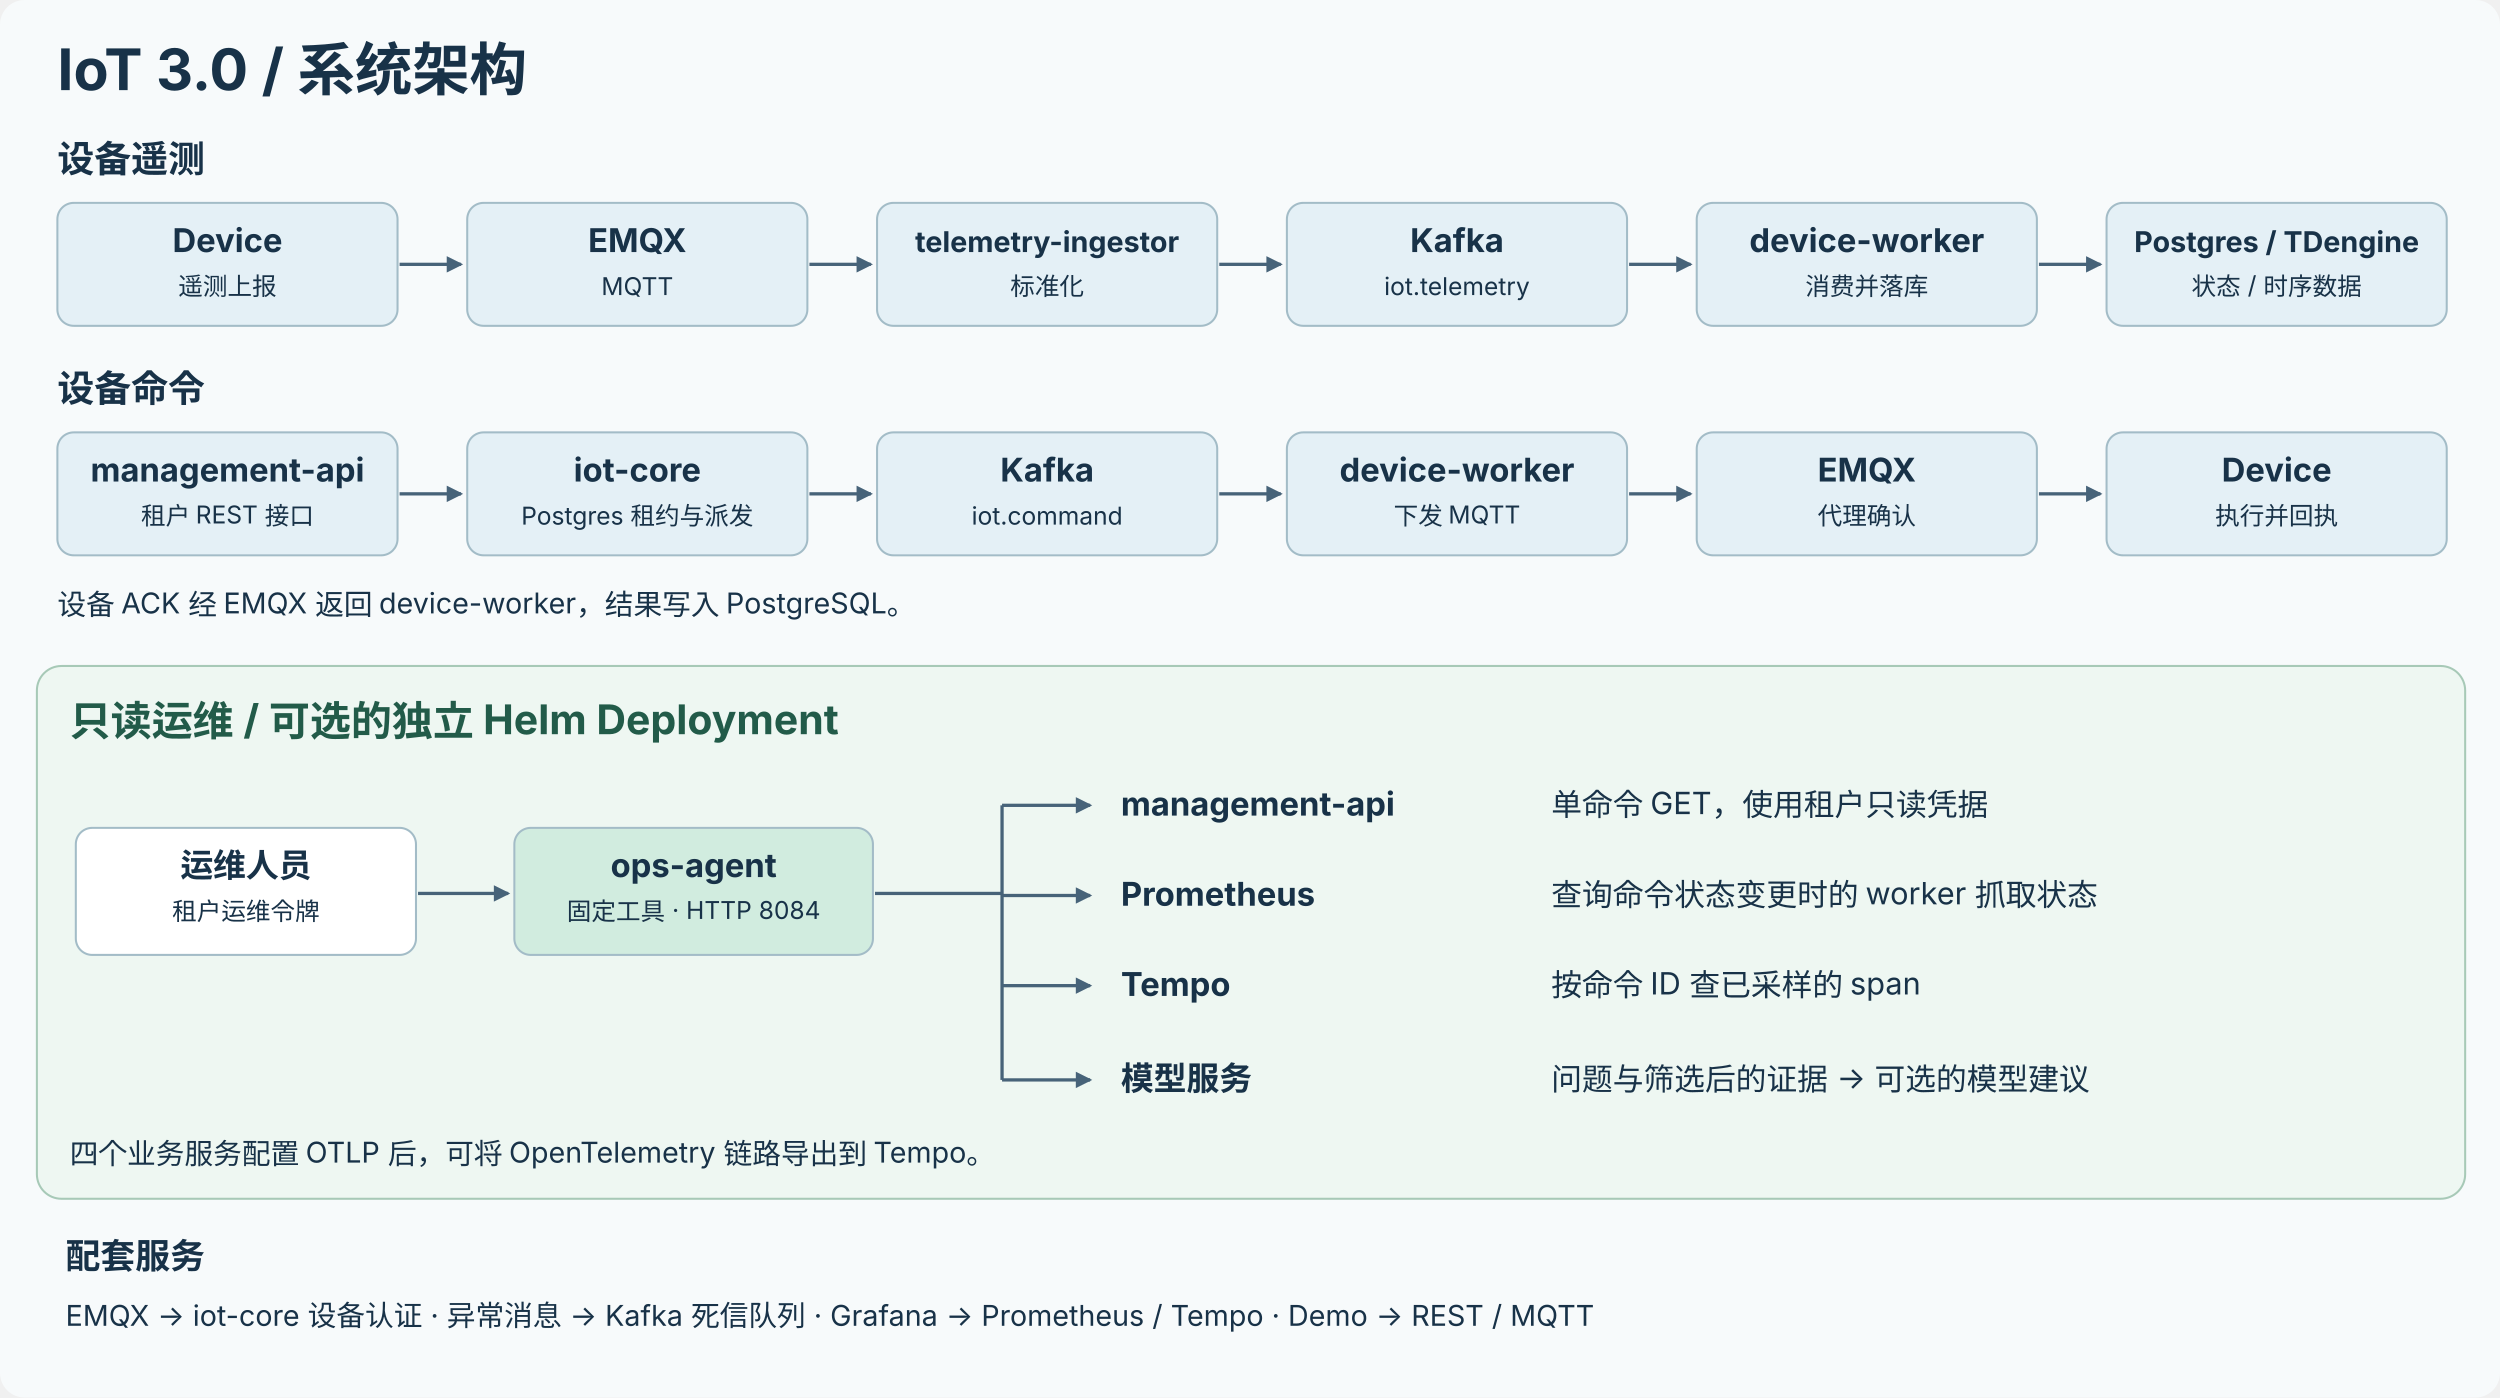
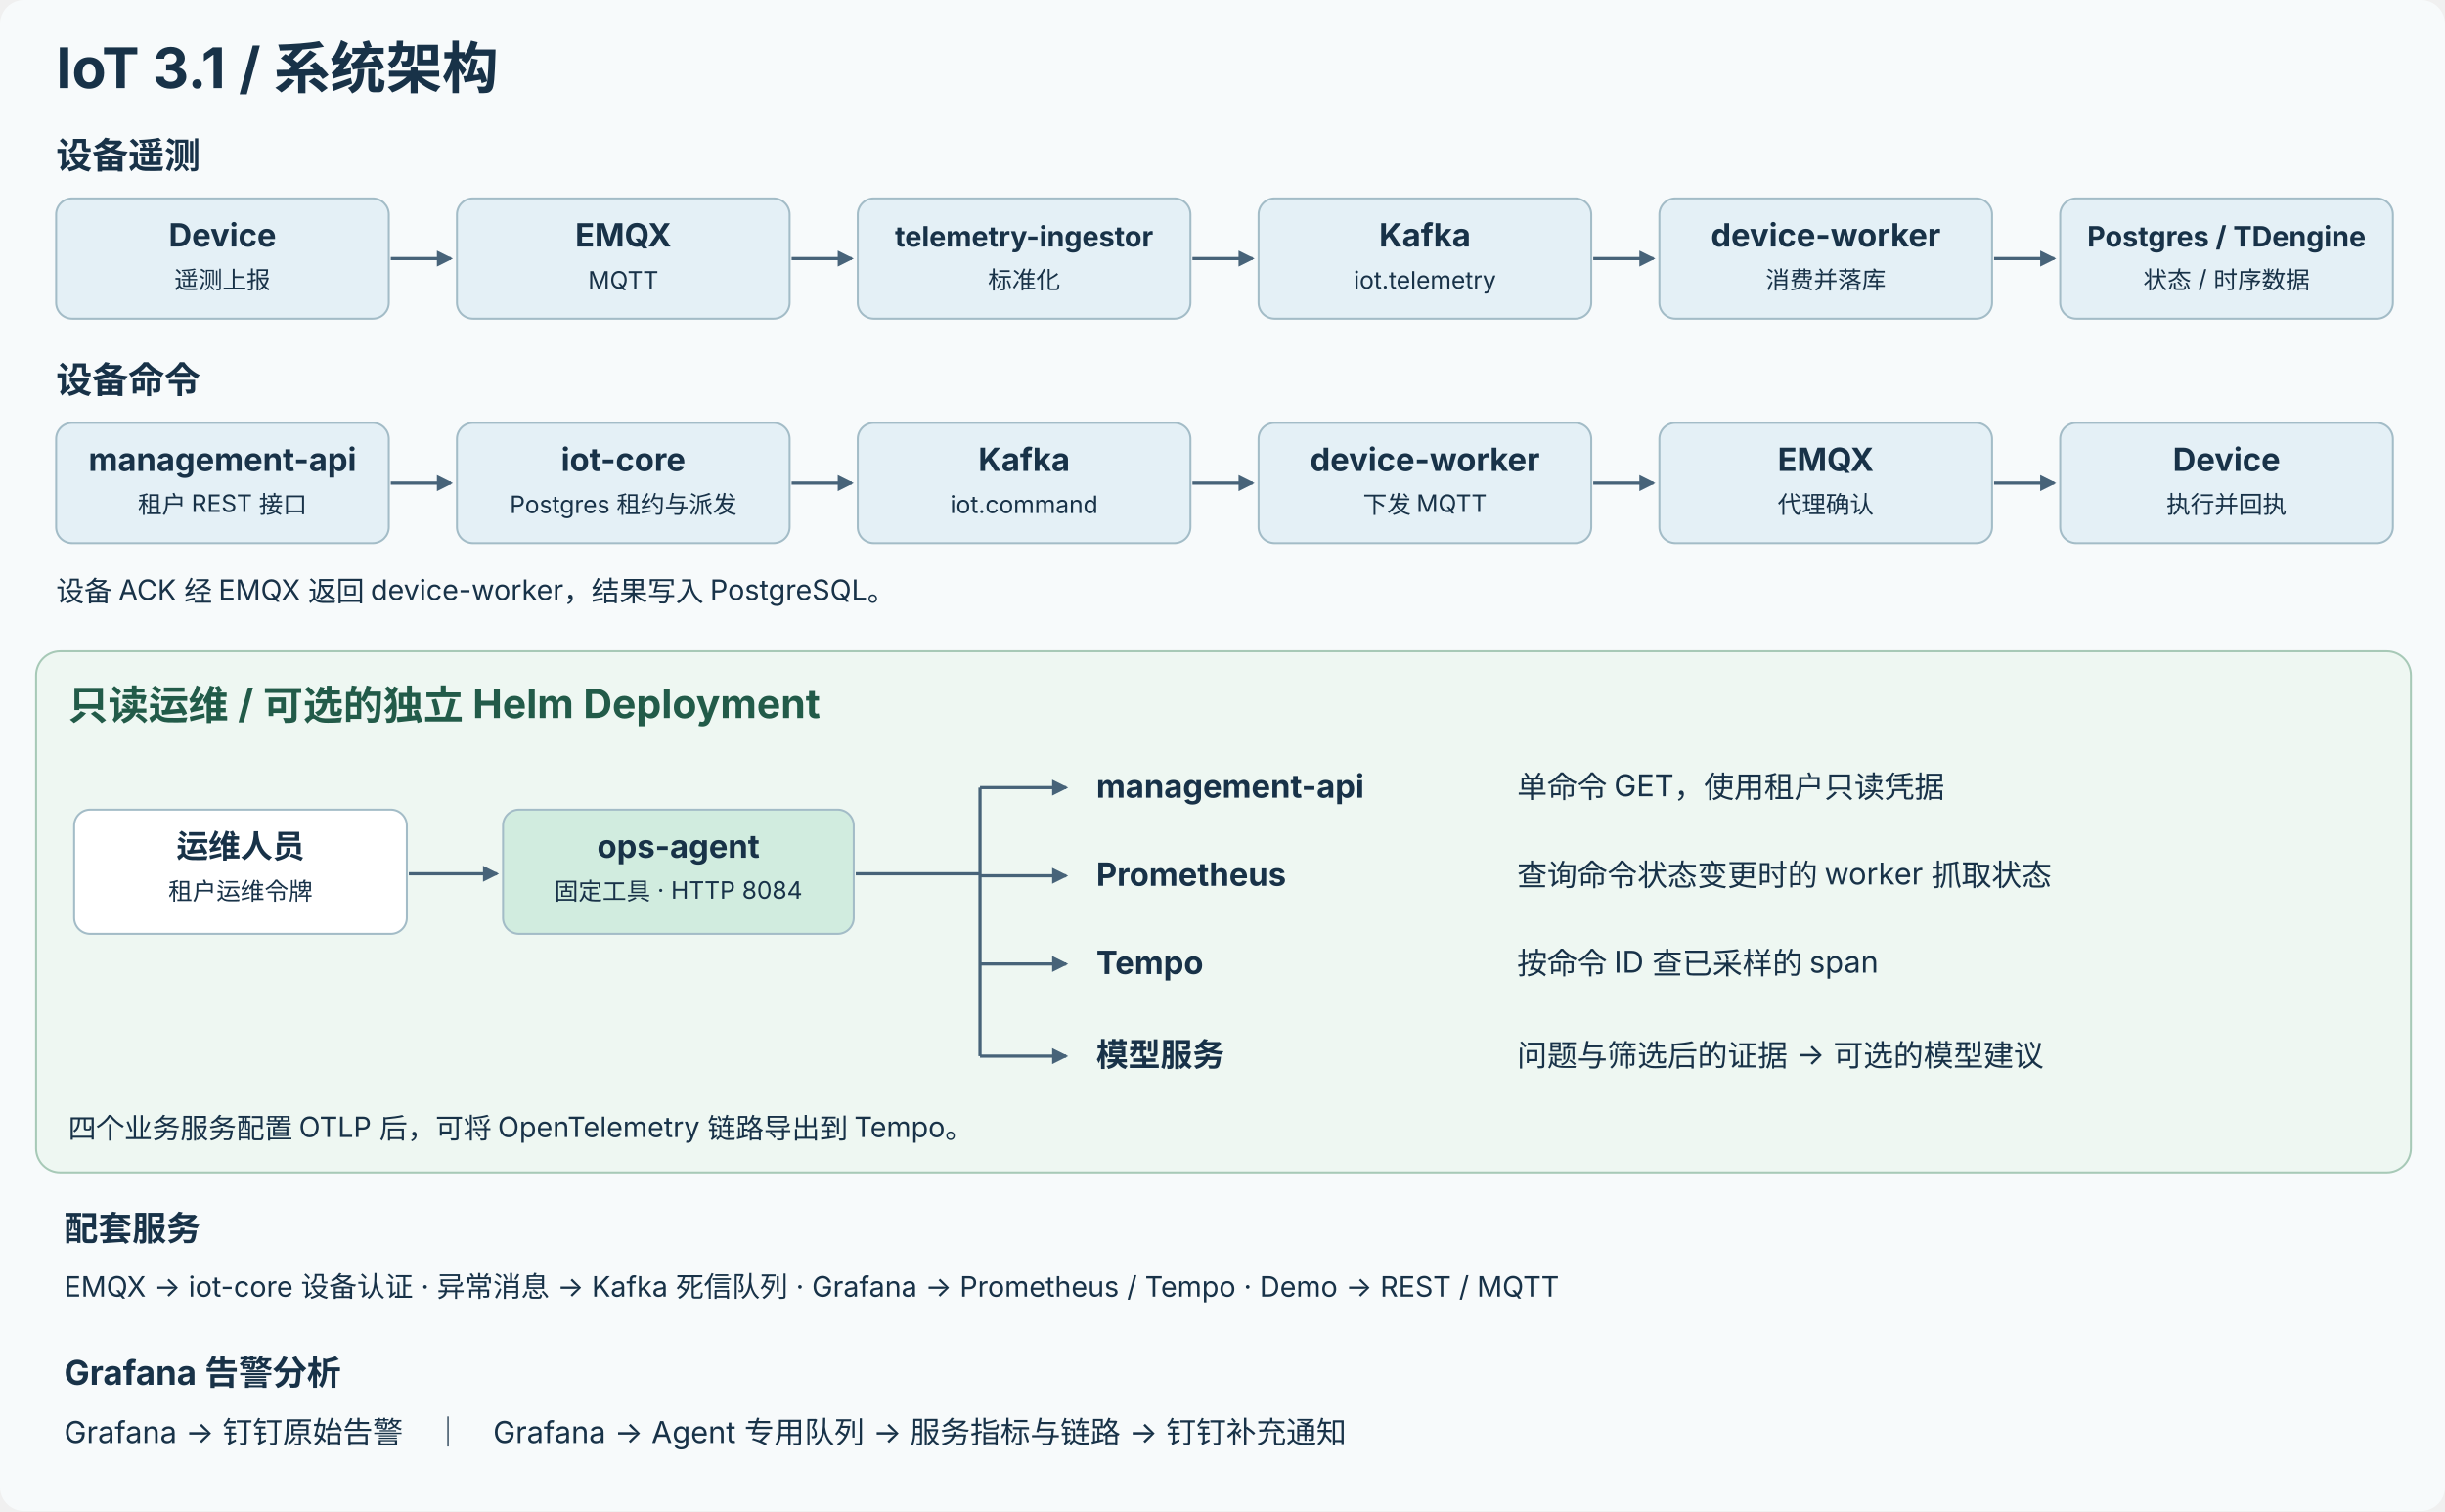
- <svg xmlns="http://www.w3.org/2000/svg" viewBox="0 0 1220 682" role="img" aria-labelledby="title desc" font-family="system-ui, -apple-system, 'PingFang SC', sans-serif">
+ <svg xmlns="http://www.w3.org/2000/svg" viewBox="0 0 1220 754" role="img" aria-labelledby="title desc" font-family="system-ui, -apple-system, 'PingFang SC', sans-serif">
  <defs>
    <marker id="arrow" viewBox="0 0 8 8" refX="7" refY="4" markerWidth="5" markerHeight="5" orient="auto">
      <path d="M0 0L8 4L0 8Z" fill="#476379" />
    </marker>
  </defs>
-   <rect width="1220" height="682" rx="12" fill="#f7fafb" />
-   <text x="28" y="44" text-anchor="start" font-size="28" font-weight="700" fill="#183248">IoT 3.0  /  系统架构</text>
+   <rect width="1220" height="754" rx="12" fill="#f7fafb" />
+   <text x="28" y="44" text-anchor="start" font-size="28" font-weight="700" fill="#183248">IoT 3.1  /  系统架构</text>
  <text x="28" y="84" text-anchor="start" font-size="18" font-weight="650" fill="#183248">设备遥测</text>
  <rect x="28" y="99" width="166" height="60" rx="8" stroke="#a3bcc7" fill="#e4f0f6" />
  <text x="111.0" y="123" text-anchor="middle" font-size="16" font-weight="650" fill="#183248">Device</text>
  <text x="111.0" y="144" text-anchor="middle" font-size="12" font-weight="400" fill="#183248">遥测上报</text>
  <path d="M195 129 L225 129" stroke="#476379" stroke-width="1.6" fill="none" marker-end="url(#arrow)" />
  <rect x="228" y="99" width="166" height="60" rx="8" stroke="#a3bcc7" fill="#e4f0f6" />
  <text x="311.0" y="123" text-anchor="middle" font-size="16" font-weight="650" fill="#183248">EMQX</text>
  <text x="311.0" y="144" text-anchor="middle" font-size="12" font-weight="400" fill="#183248">MQTT</text>
  <path d="M395 129 L425 129" stroke="#476379" stroke-width="1.6" fill="none" marker-end="url(#arrow)" />
  <rect x="428" y="99" width="166" height="60" rx="8" stroke="#a3bcc7" fill="#e4f0f6" />
  <text x="511.0" y="123" text-anchor="middle" font-size="14" font-weight="650" fill="#183248">telemetry-ingestor</text>
  <text x="511.0" y="144" text-anchor="middle" font-size="12" font-weight="400" fill="#183248">标准化</text>
  <path d="M595 129 L625 129" stroke="#476379" stroke-width="1.6" fill="none" marker-end="url(#arrow)" />
  <rect x="628" y="99" width="166" height="60" rx="8" stroke="#a3bcc7" fill="#e4f0f6" />
  <text x="711.0" y="123" text-anchor="middle" font-size="16" font-weight="650" fill="#183248">Kafka</text>
  <text x="711.0" y="144" text-anchor="middle" font-size="12" font-weight="400" fill="#183248">iot.telemetry</text>
  <path d="M795 129 L825 129" stroke="#476379" stroke-width="1.6" fill="none" marker-end="url(#arrow)" />
  <rect x="828" y="99" width="166" height="60" rx="8" stroke="#a3bcc7" fill="#e4f0f6" />
  <text x="911.0" y="123" text-anchor="middle" font-size="16" font-weight="650" fill="#183248">device-worker</text>
  <text x="911.0" y="144" text-anchor="middle" font-size="12" font-weight="400" fill="#183248">消费并落库</text>
  <path d="M995 129 L1025 129" stroke="#476379" stroke-width="1.6" fill="none" marker-end="url(#arrow)" />
  <rect x="1028" y="99" width="166" height="60" rx="8" stroke="#a3bcc7" fill="#e4f0f6" />
  <text x="1111.0" y="123" text-anchor="middle" font-size="14" font-weight="650" fill="#183248">Postgres / TDengine</text>
  <text x="1111.0" y="144" text-anchor="middle" font-size="12" font-weight="400" fill="#183248">状态 / 时序数据</text>
  <text x="28" y="196" text-anchor="start" font-size="18" font-weight="650" fill="#183248">设备命令</text>
  <rect x="28" y="211" width="166" height="60" rx="8" stroke="#a3bcc7" fill="#e4f0f6" />
  <text x="111.0" y="235" text-anchor="middle" font-size="16" font-weight="650" fill="#183248">management-api</text>
  <text x="111.0" y="256" text-anchor="middle" font-size="12" font-weight="400" fill="#183248">租户 REST 接口</text>
  <path d="M195 241 L225 241" stroke="#476379" stroke-width="1.6" fill="none" marker-end="url(#arrow)" />
  <rect x="228" y="211" width="166" height="60" rx="8" stroke="#a3bcc7" fill="#e4f0f6" />
  <text x="311.0" y="235" text-anchor="middle" font-size="16" font-weight="650" fill="#183248">iot-core</text>
  <text x="311.0" y="256" text-anchor="middle" font-size="12" font-weight="400" fill="#183248">Postgres 租约与派发</text>
  <path d="M395 241 L425 241" stroke="#476379" stroke-width="1.6" fill="none" marker-end="url(#arrow)" />
  <rect x="428" y="211" width="166" height="60" rx="8" stroke="#a3bcc7" fill="#e4f0f6" />
  <text x="511.0" y="235" text-anchor="middle" font-size="16" font-weight="650" fill="#183248">Kafka</text>
  <text x="511.0" y="256" text-anchor="middle" font-size="12" font-weight="400" fill="#183248">iot.command</text>
  <path d="M595 241 L625 241" stroke="#476379" stroke-width="1.6" fill="none" marker-end="url(#arrow)" />
  <rect x="628" y="211" width="166" height="60" rx="8" stroke="#a3bcc7" fill="#e4f0f6" />
  <text x="711.0" y="235" text-anchor="middle" font-size="16" font-weight="650" fill="#183248">device-worker</text>
  <text x="711.0" y="256" text-anchor="middle" font-size="12" font-weight="400" fill="#183248">下发 MQTT</text>
  <path d="M795 241 L825 241" stroke="#476379" stroke-width="1.6" fill="none" marker-end="url(#arrow)" />
  <rect x="828" y="211" width="166" height="60" rx="8" stroke="#a3bcc7" fill="#e4f0f6" />
  <text x="911.0" y="235" text-anchor="middle" font-size="16" font-weight="650" fill="#183248">EMQX</text>
  <text x="911.0" y="256" text-anchor="middle" font-size="12" font-weight="400" fill="#183248">代理确认</text>
  <path d="M995 241 L1025 241" stroke="#476379" stroke-width="1.6" fill="none" marker-end="url(#arrow)" />
  <rect x="1028" y="211" width="166" height="60" rx="8" stroke="#a3bcc7" fill="#e4f0f6" />
  <text x="1111.0" y="235" text-anchor="middle" font-size="16" font-weight="650" fill="#183248">Device</text>
  <text x="1111.0" y="256" text-anchor="middle" font-size="12" font-weight="400" fill="#183248">执行并回执</text>
  <text x="28" y="300" text-anchor="start" font-size="14" font-weight="400" fill="#183248">设备 ACK 经 EMQX 返回 device-worker，结果写入 PostgreSQL。</text>
  <rect x="18" y="325" width="1185" height="260" rx="12" fill="#eef7f2" stroke="#a7c9b7" />
  <text x="34" y="359" text-anchor="start" font-size="20" font-weight="650" fill="#225b49">只读运维  /  可选的独立 Helm Deployment</text>
  <rect x="37" y="404" width="166" height="62" rx="8" stroke="#a3bcc7" fill="#fff" />
  <text x="120.0" y="428" text-anchor="middle" font-size="16" font-weight="650" fill="#183248">运维人员</text>
  <text x="120.0" y="449" text-anchor="middle" font-size="12" font-weight="400" fill="#183248">租户运维令牌</text>
  <path d="M204 436 L248 436" stroke="#476379" stroke-width="1.6" fill="none" marker-end="url(#arrow)" />
  <rect x="251" y="404" width="175" height="62" rx="8" stroke="#a3bcc7" fill="#d1ecdf" />
  <text x="338.5" y="428" text-anchor="middle" font-size="16" font-weight="650" fill="#183248">ops-agent</text>
  <text x="338.5" y="449" text-anchor="middle" font-size="12" font-weight="400" fill="#183248">固定工具 · HTTP 8084</text>
  <path d="M427 436 L489 436" stroke="#476379" stroke-width="1.6" fill="none" />
  <path d="M489 393 L489 527" stroke="#476379" stroke-width="1.6" fill="none" />
  <path d="M489 393 L532 393" stroke="#476379" stroke-width="1.6" fill="none" marker-end="url(#arrow)" />
  <text x="547" y="398" text-anchor="start" font-size="16" font-weight="650" fill="#183248">management-api</text>
  <text x="757" y="398" text-anchor="start" font-size="15" font-weight="400" fill="#183248">单命令 GET，使用租户只读凭据</text>
  <path d="M489 437 L532 437" stroke="#476379" stroke-width="1.6" fill="none" marker-end="url(#arrow)" />
  <text x="547" y="442" text-anchor="start" font-size="16" font-weight="650" fill="#183248">Prometheus</text>
  <text x="757" y="442" text-anchor="start" font-size="15" font-weight="400" fill="#183248">查询命令状态变更时的 worker 抓取状态</text>
  <path d="M489 481 L532 481" stroke="#476379" stroke-width="1.6" fill="none" marker-end="url(#arrow)" />
  <text x="547" y="486" text-anchor="start" font-size="16" font-weight="650" fill="#183248">Tempo</text>
  <text x="757" y="486" text-anchor="start" font-size="15" font-weight="400" fill="#183248">按命令 ID 查已采样的 span</text>
  <path d="M489 527 L532 527" stroke="#476379" stroke-width="1.6" fill="none" marker-end="url(#arrow)" />
  <text x="547" y="532" text-anchor="start" font-size="16" font-weight="650" fill="#183248">模型服务</text>
  <text x="757" y="532" text-anchor="start" font-size="15" font-weight="400" fill="#183248">问题与筛选后的证据 → 可选的模型建议</text>
  <text x="34" y="568" text-anchor="start" font-size="14" font-weight="400" fill="#183248">四个业务服务配置 OTLP 后，可将 OpenTelemetry 链路导出到 Tempo。</text>
  <text x="32" y="619" text-anchor="start" font-size="17" font-weight="650" fill="#183248">配套服务</text>
  <text x="32" y="647" text-anchor="start" font-size="14" font-weight="400" fill="#183248">EMQX → iot-core 设备认证  ·  异常消息 → Kafka 死信队列  ·  Grafana → Prometheus / Tempo  ·  Demo → REST / MQTT</text>
+   <text x="32" y="691" font-size="17" font-weight="650" fill="#183248">Grafana 告警分析</text>
+   <text x="32" y="720" font-size="15" fill="#183248">Grafana → 钉钉原始告警　｜　Grafana → Agent 专用队列 → 服务指标与链路 → 钉钉补充通知</text>
</svg>
